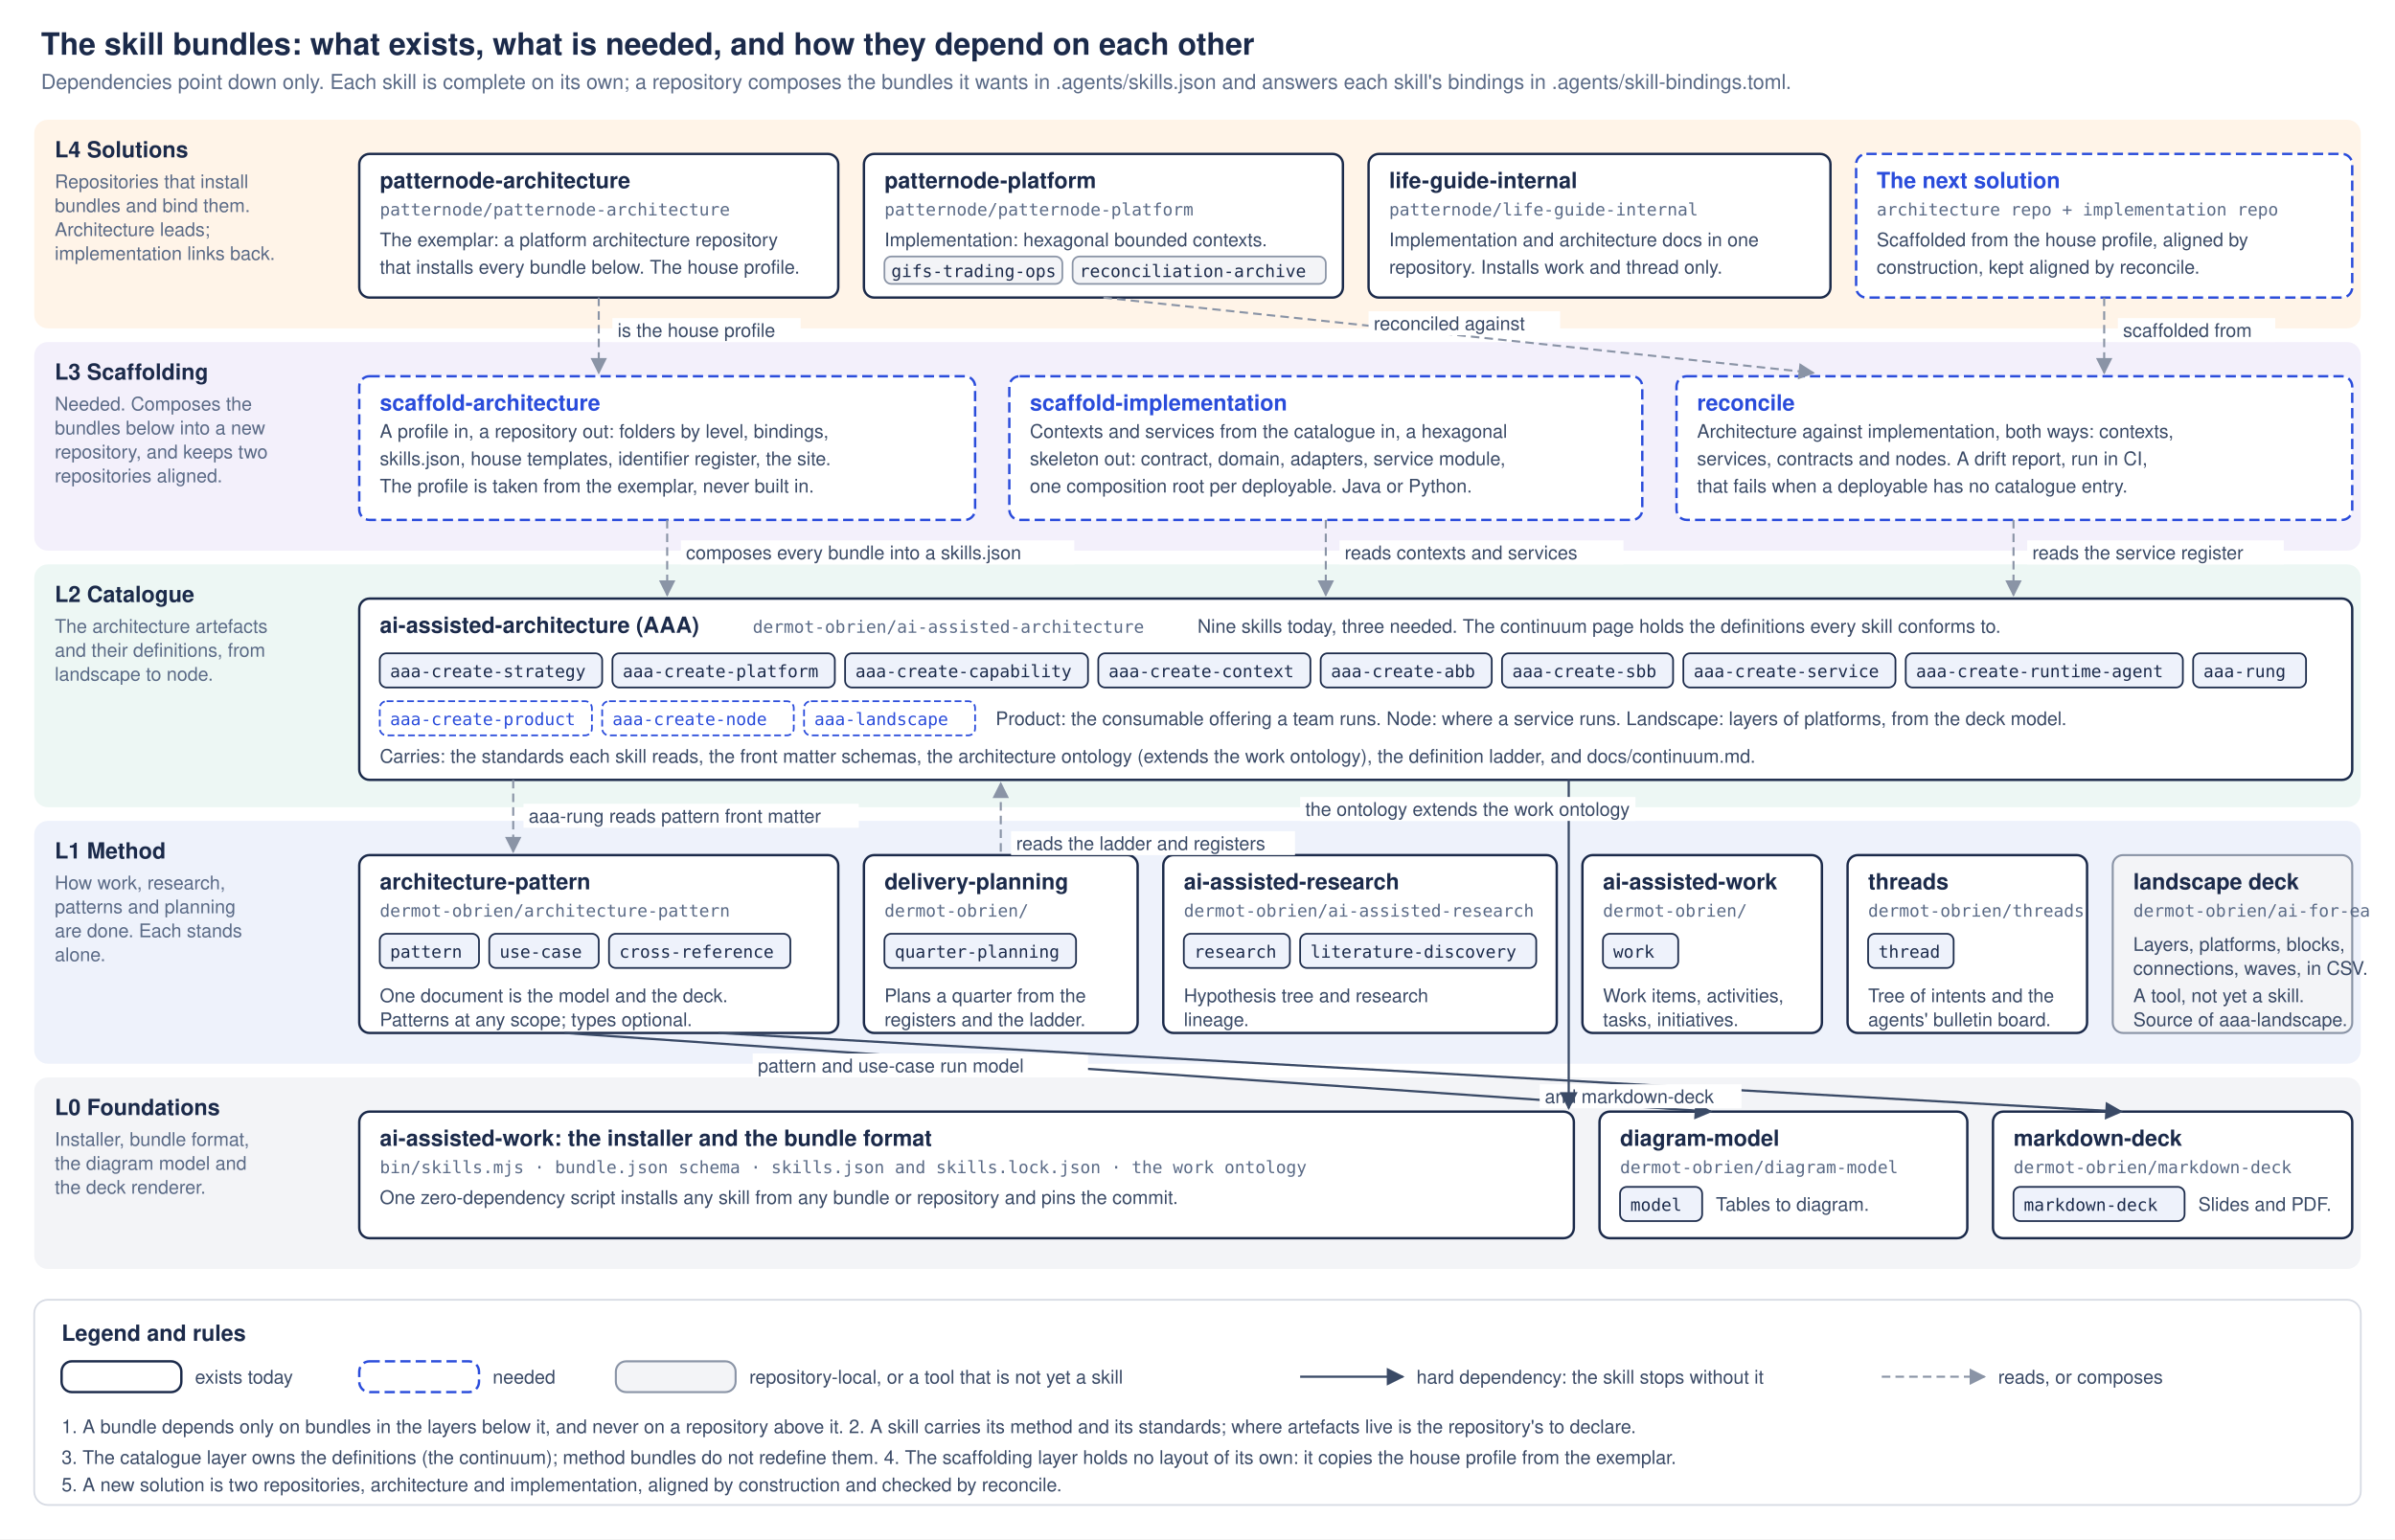
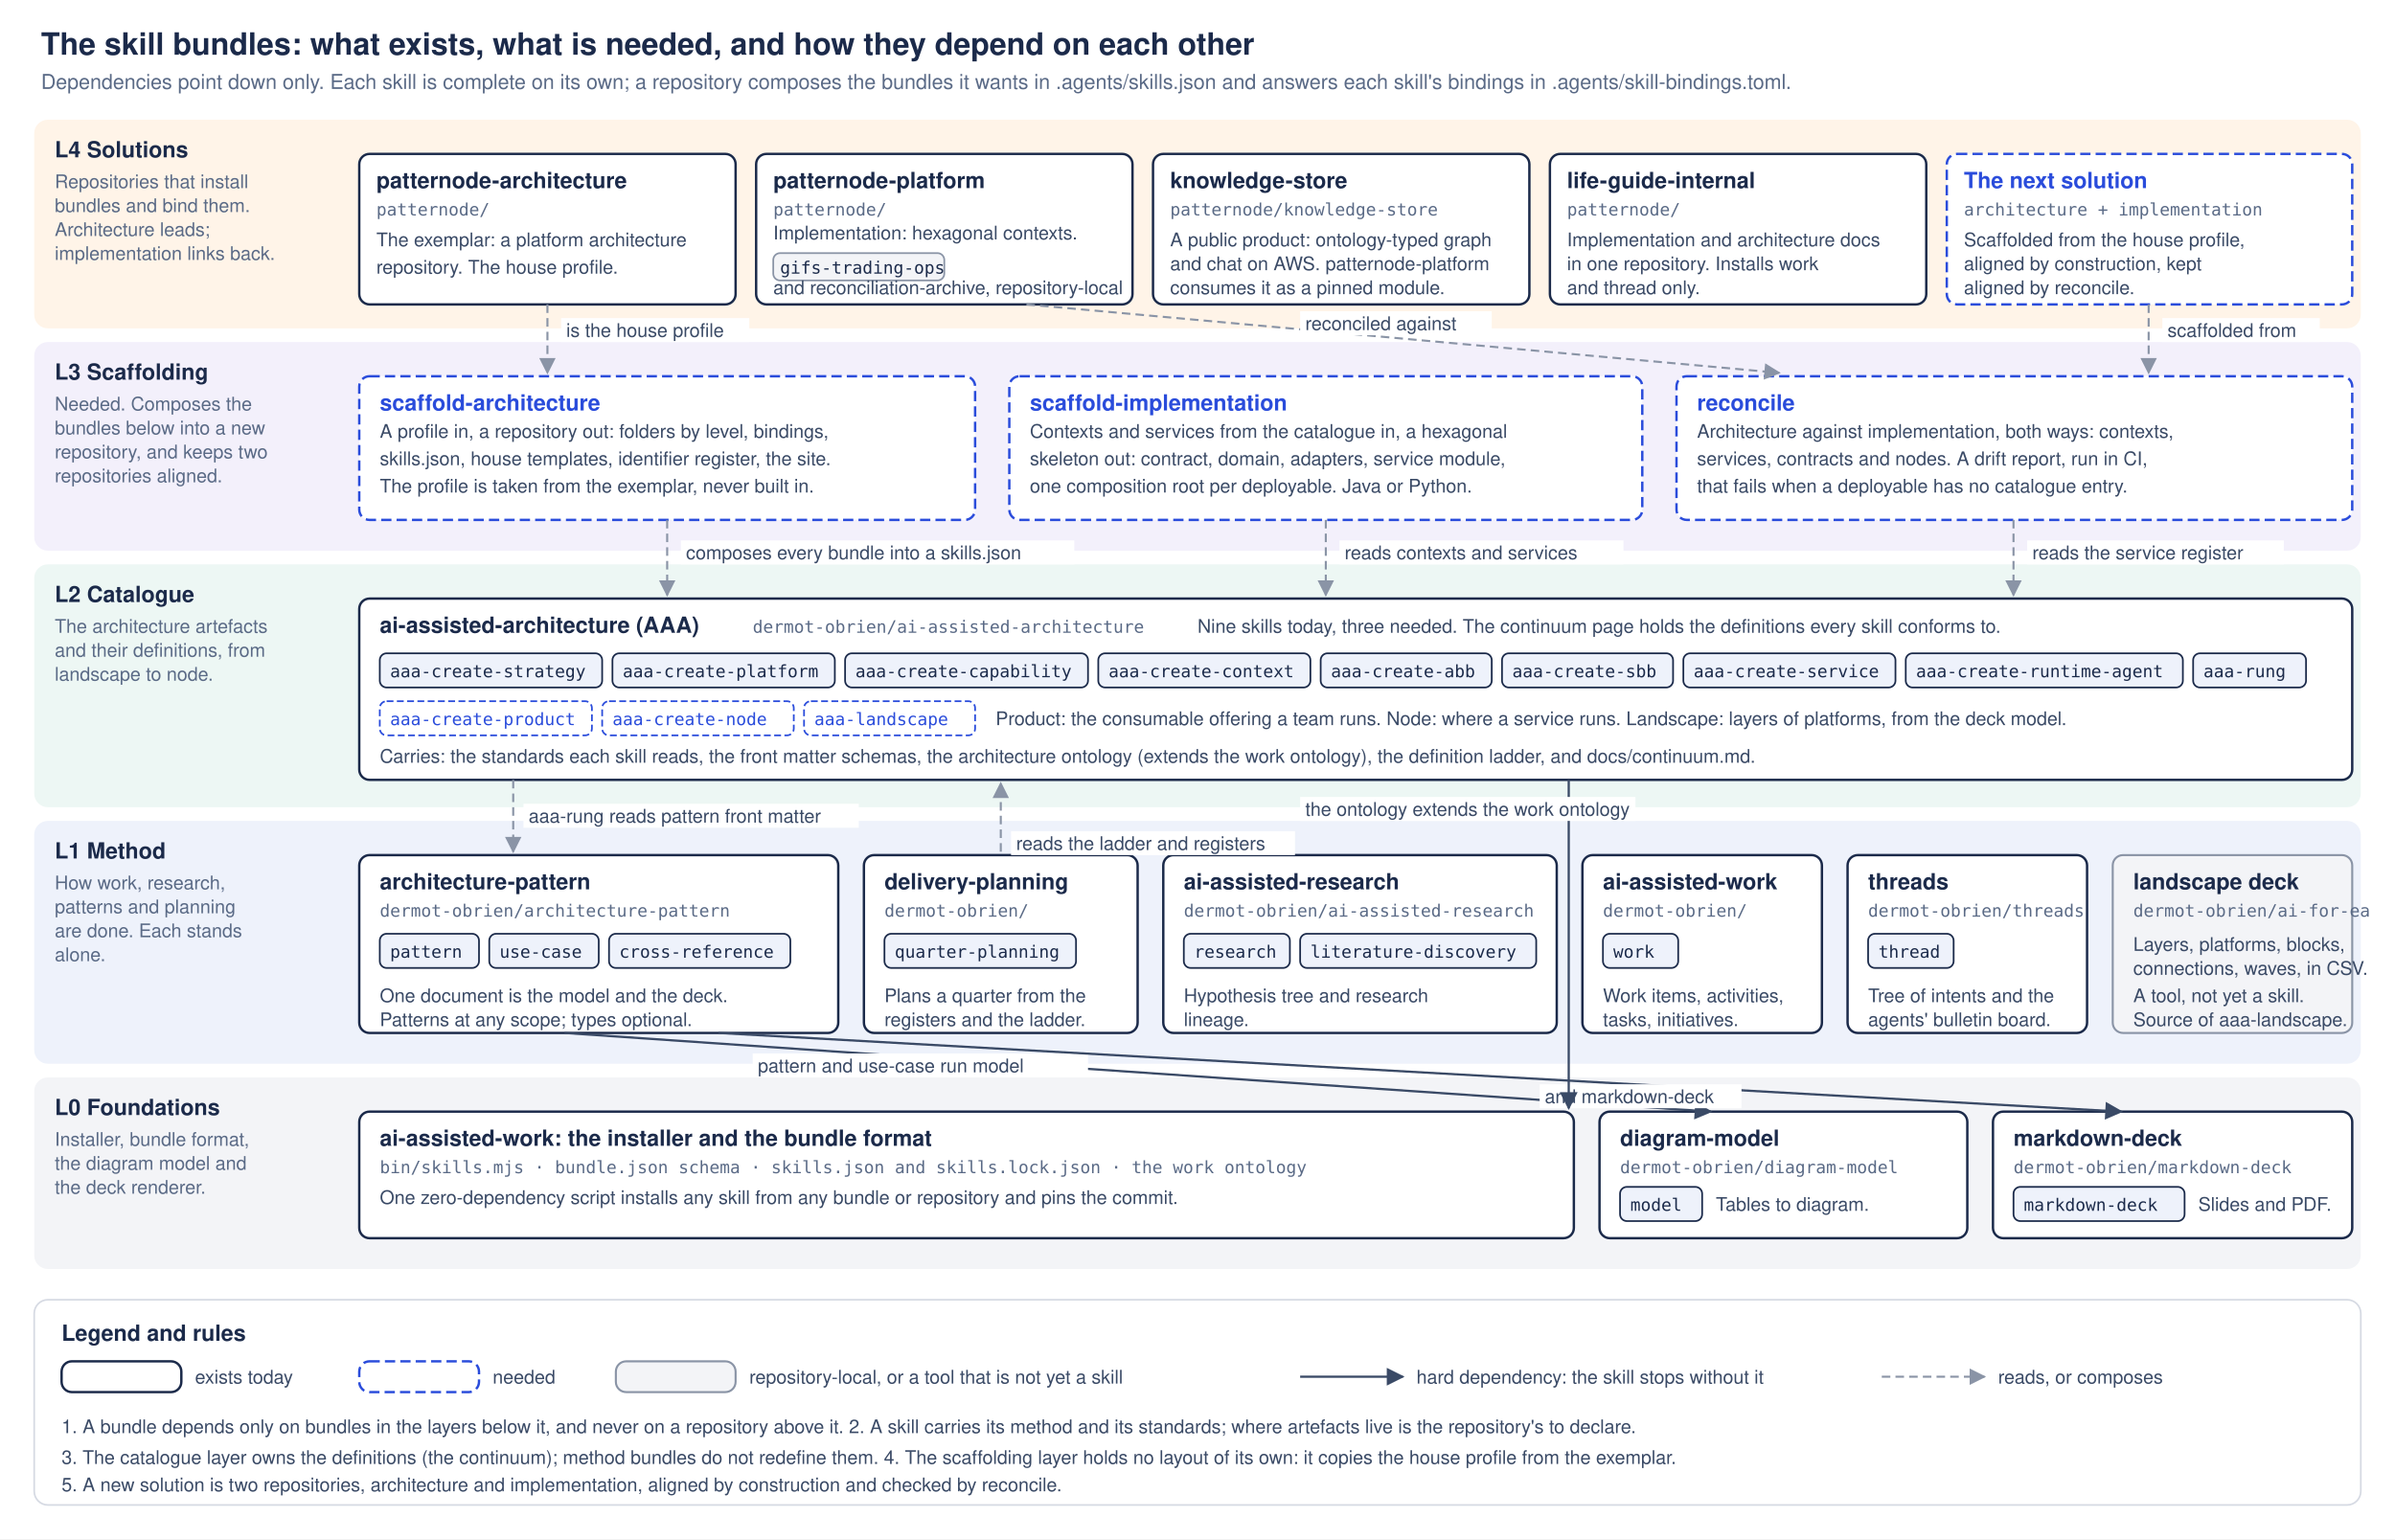
<svg xmlns="http://www.w3.org/2000/svg" width="1400" height="900" viewBox="0 0 1400 900" font-family="Segoe UI, Helvetica, Arial, sans-serif">
  <defs>
    <marker id="arrow" viewBox="0 0 10 10" refX="9" refY="5" markerWidth="8" markerHeight="8" orient="auto-start-reverse">
      <path d="M 0 0 L 10 5 L 0 10 z" fill="#3A4A66" />
    </marker>
    <marker id="arrow-dashed" viewBox="0 0 10 10" refX="9" refY="5" markerWidth="8" markerHeight="8" orient="auto-start-reverse">
      <path d="M 0 0 L 10 5 L 0 10 z" fill="#8A94A6" />
    </marker>
    <style>
      .layer { font-size: 13px; font-weight: 600; fill: #1B2A4A; }
      .rule { font-size: 11px; fill: #5A6A86; }
      .bundle { fill: #FFFFFF; stroke: #1B2A4A; stroke-width: 1.4; rx: 6; }
      .bundle-needed { fill: #FFFFFF; stroke: #2A4CDB; stroke-width: 1.4; stroke-dasharray: 6 3; rx: 6; }
      .bundle-local { fill: #F3F4F7; stroke: #8A94A6; stroke-width: 1.2; rx: 6; }
      .skill { fill: #EEF2FB; stroke: #1B2A4A; stroke-width: 1; rx: 4; }
      .skill-needed { fill: #FFFFFF; stroke: #2A4CDB; stroke-width: 1; stroke-dasharray: 4 2; rx: 4; }
      .skill-local { fill: #F3F4F7; stroke: #8A94A6; stroke-width: 1; rx: 4; }
      .name { font-size: 13px; font-weight: 600; fill: #1B2A4A; }
      .name-needed { font-size: 13px; font-weight: 600; fill: #2A4CDB; }
      .repo { font-size: 10px; fill: #5A6A86; font-family: Consolas, Menlo, monospace; }
      .q { font-size: 11px; fill: #3A4A66; }
      .sk { font-size: 10px; fill: #1B2A4A; font-family: Consolas, Menlo, monospace; }
      .sk-needed { font-size: 10px; fill: #2A4CDB; font-family: Consolas, Menlo, monospace; }
      .rel { font-size: 11px; fill: #3A4A66; }
      .rel-bg { fill: #FFFFFF; }
      .line { stroke: #3A4A66; stroke-width: 1.3; fill: none; marker-end: url(#arrow); }
      .line-dashed { stroke: #8A94A6; stroke-width: 1.2; fill: none; stroke-dasharray: 5 3; marker-end: url(#arrow-dashed); }
      .title { font-size: 18px; font-weight: 600; fill: #1B2A4A; }
      .subtitle { font-size: 12px; fill: #5A6A86; }
    </style>
  </defs>
  <rect x="0" y="0" width="1400" height="900" fill="#FFFFFF" />
  <text x="24" y="32" class="title">The skill bundles: what exists, what is needed, and how they depend on each other</text>
  <text x="24" y="52" class="subtitle">Dependencies point down only. Each skill is complete on its own; a repository composes the bundles it wants in .agents/skills.json and answers each skill's bindings in .agents/skill-bindings.toml.</text>
  <rect x="20" y="70" width="1360" height="122" fill="#FFF4E8" rx="8" />
  <rect x="20" y="200" width="1360" height="122" fill="#F3F0FB" rx="8" />
  <rect x="20" y="330" width="1360" height="142" fill="#EDF7F4" rx="8" />
  <rect x="20" y="480" width="1360" height="142" fill="#EEF2FB" rx="8" />
  <rect x="20" y="630" width="1360" height="112" fill="#F3F4F7" rx="8" />
  <text x="32" y="92" class="layer">L4 Solutions</text>
  <text x="32" y="110" class="rule">Repositories that install</text>
  <text x="32" y="124" class="rule">bundles and bind them.</text>
  <text x="32" y="138" class="rule">Architecture leads;</text>
  <text x="32" y="152" class="rule">implementation links back.</text>
  <text x="32" y="222" class="layer">L3 Scaffolding</text>
  <text x="32" y="240" class="rule">Needed. Composes the</text>
  <text x="32" y="254" class="rule">bundles below into a new</text>
  <text x="32" y="268" class="rule">repository, and keeps two</text>
  <text x="32" y="282" class="rule">repositories aligned.</text>
  <text x="32" y="352" class="layer">L2 Catalogue</text>
  <text x="32" y="370" class="rule">The architecture artefacts</text>
  <text x="32" y="384" class="rule">and their definitions, from</text>
  <text x="32" y="398" class="rule">landscape to node.</text>
  <text x="32" y="502" class="layer">L1 Method</text>
  <text x="32" y="520" class="rule">How work, research,</text>
  <text x="32" y="534" class="rule">patterns and planning</text>
  <text x="32" y="548" class="rule">are done. Each stands</text>
  <text x="32" y="562" class="rule">alone.</text>
  <text x="32" y="652" class="layer">L0 Foundations</text>
  <text x="32" y="670" class="rule">Installer, bundle format,</text>
  <text x="32" y="684" class="rule">the diagram model and</text>
  <text x="32" y="698" class="rule">the deck renderer.</text>
  <g>
-     <rect x="210" y="90" width="280" height="84" class="bundle" />
-     <text x="222" y="110" class="name">patternode-architecture</text>
-     <text x="222" y="126" class="repo">patternode/patternode-architecture</text>
-     <text x="222" y="144" class="q">The exemplar: a platform architecture repository</text>
-     <text x="222" y="160" class="q">that installs every bundle below. The house profile.</text>
-   </g>
-   <g>
-     <rect x="505" y="90" width="280" height="84" class="bundle" />
-     <text x="517" y="110" class="name">patternode-platform</text>
-     <text x="517" y="126" class="repo">patternode/patternode-platform</text>
-     <text x="517" y="144" class="q">Implementation: hexagonal bounded contexts.</text>
-     <rect x="517" y="150" width="104" height="16" class="skill-local" />
-     <text x="521" y="162" class="sk">gifs-trading-ops</text>
-     <rect x="627" y="150" width="148" height="16" class="skill-local" />
-     <text x="631" y="162" class="sk">reconciliation-archive</text>
-   </g>
-   <g>
-     <rect x="800" y="90" width="270" height="84" class="bundle" />
-     <text x="812" y="110" class="name">life-guide-internal</text>
-     <text x="812" y="126" class="repo">patternode/life-guide-internal</text>
-     <text x="812" y="144" class="q">Implementation and architecture docs in one</text>
-     <text x="812" y="160" class="q">repository. Installs work and thread only.</text>
-   </g>
-   <g>
-     <rect x="1085" y="90" width="290" height="84" class="bundle-needed" />
-     <text x="1097" y="110" class="name-needed">The next solution</text>
-     <text x="1097" y="126" class="repo">architecture repo + implementation repo</text>
-     <text x="1097" y="144" class="q">Scaffolded from the house profile, aligned by</text>
-     <text x="1097" y="160" class="q">construction, kept aligned by reconcile.</text>
+     <rect x="210" y="90" width="220" height="88" class="bundle" />
+     <text x="220" y="110" class="name">patternode-architecture</text>
+     <text x="220" y="126" class="repo">patternode/</text>
+     <text x="220" y="144" class="q">The exemplar: a platform architecture</text>
+     <text x="220" y="160" class="q">repository. The house profile.</text>
+   </g>
+   <g>
+     <rect x="442" y="90" width="220" height="88" class="bundle" />
+     <text x="452" y="110" class="name">patternode-platform</text>
+     <text x="452" y="126" class="repo">patternode/</text>
+     <text x="452" y="140" class="q">Implementation: hexagonal contexts.</text>
+     <rect x="452" y="148" width="100" height="16" class="skill-local" />
+     <text x="456" y="160" class="sk">gifs-trading-ops</text>
+     <text x="452" y="172" class="q" font-size="9">and reconciliation-archive, repository-local</text>
+   </g>
+   <g>
+     <rect x="674" y="90" width="220" height="88" class="bundle" />
+     <text x="684" y="110" class="name">knowledge-store</text>
+     <text x="684" y="126" class="repo">patternode/knowledge-store</text>
+     <text x="684" y="144" class="q">A public product: ontology-typed graph</text>
+     <text x="684" y="158" class="q">and chat on AWS. patternode-platform</text>
+     <text x="684" y="172" class="q">consumes it as a pinned module.</text>
+   </g>
+   <g>
+     <rect x="906" y="90" width="220" height="88" class="bundle" />
+     <text x="916" y="110" class="name">life-guide-internal</text>
+     <text x="916" y="126" class="repo">patternode/</text>
+     <text x="916" y="144" class="q">Implementation and architecture docs</text>
+     <text x="916" y="158" class="q">in one repository. Installs work</text>
+     <text x="916" y="172" class="q">and thread only.</text>
+   </g>
+   <g>
+     <rect x="1138" y="90" width="237" height="88" class="bundle-needed" />
+     <text x="1148" y="110" class="name-needed">The next solution</text>
+     <text x="1148" y="126" class="repo">architecture + implementation</text>
+     <text x="1148" y="144" class="q">Scaffolded from the house profile,</text>
+     <text x="1148" y="158" class="q">aligned by construction, kept</text>
+     <text x="1148" y="172" class="q">aligned by reconcile.</text>
  </g>
  <g>
    <rect x="210" y="220" width="360" height="84" class="bundle-needed" />
    <text x="222" y="240" class="name-needed">scaffold-architecture</text>
    <text x="222" y="256" class="q">A profile in, a repository out: folders by level, bindings,</text>
    <text x="222" y="272" class="q">skills.json, house templates, identifier register, the site.</text>
    <text x="222" y="288" class="q">The profile is taken from the exemplar, never built in.</text>
  </g>
  <g>
    <rect x="590" y="220" width="370" height="84" class="bundle-needed" />
    <text x="602" y="240" class="name-needed">scaffold-implementation</text>
    <text x="602" y="256" class="q">Contexts and services from the catalogue in, a hexagonal</text>
    <text x="602" y="272" class="q">skeleton out: contract, domain, adapters, service module,</text>
    <text x="602" y="288" class="q">one composition root per deployable. Java or Python.</text>
  </g>
  <g>
    <rect x="980" y="220" width="395" height="84" class="bundle-needed" />
    <text x="992" y="240" class="name-needed">reconcile</text>
    <text x="992" y="256" class="q">Architecture against implementation, both ways: contexts,</text>
    <text x="992" y="272" class="q">services, contracts and nodes. A drift report, run in CI,</text>
    <text x="992" y="288" class="q">that fails when a deployable has no catalogue entry.</text>
  </g>
  <g>
    <rect x="210" y="350" width="1165" height="106" class="bundle" />
    <text x="222" y="370" class="name">ai-assisted-architecture (AAA)</text>
    <text x="440" y="370" class="repo">dermot-obrien/ai-assisted-architecture</text>
    <text x="700" y="370" class="q">Nine skills today, three needed. The continuum page holds the definitions every skill conforms to.</text>
    <rect x="222" y="382" width="130" height="20" class="skill" />
    <text x="228" y="396" class="sk">aaa-create-strategy</text>
    <rect x="358" y="382" width="130" height="20" class="skill" />
    <text x="364" y="396" class="sk">aaa-create-platform</text>
    <rect x="494" y="382" width="142" height="20" class="skill" />
    <text x="500" y="396" class="sk">aaa-create-capability</text>
    <rect x="642" y="382" width="124" height="20" class="skill" />
    <text x="648" y="396" class="sk">aaa-create-context</text>
    <rect x="772" y="382" width="100" height="20" class="skill" />
    <text x="778" y="396" class="sk">aaa-create-abb</text>
    <rect x="878" y="382" width="100" height="20" class="skill" />
    <text x="884" y="396" class="sk">aaa-create-sbb</text>
    <rect x="984" y="382" width="124" height="20" class="skill" />
    <text x="990" y="396" class="sk">aaa-create-service</text>
    <rect x="1114" y="382" width="162" height="20" class="skill" />
    <text x="1120" y="396" class="sk">aaa-create-runtime-agent</text>
    <rect x="1282" y="382" width="66" height="20" class="skill" />
    <text x="1288" y="396" class="sk">aaa-rung</text>
    <rect x="222" y="410" width="124" height="20" class="skill-needed" />
    <text x="228" y="424" class="sk-needed">aaa-create-product</text>
    <rect x="352" y="410" width="112" height="20" class="skill-needed" />
    <text x="358" y="424" class="sk-needed">aaa-create-node</text>
    <rect x="470" y="410" width="100" height="20" class="skill-needed" />
    <text x="476" y="424" class="sk-needed">aaa-landscape</text>
    <text x="582" y="424" class="q">Product: the consumable offering a team runs. Node: where a service runs. Landscape: layers of platforms, from the deck model.</text>
    <text x="222" y="446" class="q">Carries: the standards each skill reads, the front matter schemas, the architecture ontology (extends the work ontology), the definition ladder, and docs/continuum.md.</text>
  </g>
  <g>
    <rect x="210" y="500" width="280" height="104" class="bundle" />
    <text x="222" y="520" class="name">architecture-pattern</text>
    <text x="222" y="536" class="repo">dermot-obrien/architecture-pattern</text>
    <rect x="222" y="546" width="58" height="20" class="skill" />
    <text x="228" y="560" class="sk">pattern</text>
    <rect x="286" y="546" width="64" height="20" class="skill" />
    <text x="292" y="560" class="sk">use-case</text>
    <rect x="356" y="546" width="106" height="20" class="skill" />
    <text x="362" y="560" class="sk">cross-reference</text>
    <text x="222" y="586" class="q">One document is the model and the deck.</text>
    <text x="222" y="600" class="q">Patterns at any scope; types optional.</text>
  </g>
  <g>
    <rect x="505" y="500" width="160" height="104" class="bundle" />
    <text x="517" y="520" class="name">delivery-planning</text>
    <text x="517" y="536" class="repo">dermot-obrien/</text>
    <rect x="517" y="546" width="112" height="20" class="skill" />
    <text x="523" y="560" class="sk">quarter-planning</text>
    <text x="517" y="586" class="q">Plans a quarter from the</text>
    <text x="517" y="600" class="q">registers and the ladder.</text>
  </g>
  <g>
    <rect x="680" y="500" width="230" height="104" class="bundle" />
    <text x="692" y="520" class="name">ai-assisted-research</text>
    <text x="692" y="536" class="repo">dermot-obrien/ai-assisted-research</text>
    <rect x="692" y="546" width="62" height="20" class="skill" />
    <text x="698" y="560" class="sk">research</text>
    <rect x="760" y="546" width="138" height="20" class="skill" />
    <text x="766" y="560" class="sk">literature-discovery</text>
    <text x="692" y="586" class="q">Hypothesis tree and research</text>
    <text x="692" y="600" class="q">lineage.</text>
  </g>
  <g>
    <rect x="925" y="500" width="140" height="104" class="bundle" />
    <text x="937" y="520" class="name">ai-assisted-work</text>
    <text x="937" y="536" class="repo">dermot-obrien/</text>
    <rect x="937" y="546" width="44" height="20" class="skill" />
    <text x="943" y="560" class="sk">work</text>
    <text x="937" y="586" class="q">Work items, activities,</text>
    <text x="937" y="600" class="q">tasks, initiatives.</text>
  </g>
  <g>
    <rect x="1080" y="500" width="140" height="104" class="bundle" />
    <text x="1092" y="520" class="name">threads</text>
    <text x="1092" y="536" class="repo">dermot-obrien/threads</text>
    <rect x="1092" y="546" width="50" height="20" class="skill" />
    <text x="1098" y="560" class="sk">thread</text>
    <text x="1092" y="586" class="q">Tree of intents and the</text>
    <text x="1092" y="600" class="q">agents' bulletin board.</text>
  </g>
  <g>
    <rect x="1235" y="500" width="140" height="104" class="bundle-local" />
    <text x="1247" y="520" class="name">landscape deck</text>
    <text x="1247" y="536" class="repo">dermot-obrien/ai-for-ea</text>
    <text x="1247" y="556" class="q">Layers, platforms, blocks,</text>
    <text x="1247" y="570" class="q">connections, waves, in CSV.</text>
    <text x="1247" y="586" class="q">A tool, not yet a skill.</text>
    <text x="1247" y="600" class="q">Source of aaa-landscape.</text>
  </g>
  <g>
    <rect x="210" y="650" width="710" height="74" class="bundle" />
    <text x="222" y="670" class="name">ai-assisted-work: the installer and the bundle format</text>
    <text x="222" y="686" class="repo">bin/skills.mjs · bundle.json schema · skills.json and skills.lock.json · the work ontology</text>
    <text x="222" y="704" class="q">One zero-dependency script installs any skill from any bundle or repository and pins the commit.</text>
  </g>
  <g>
    <rect x="935" y="650" width="215" height="74" class="bundle" />
    <text x="947" y="670" class="name">diagram-model</text>
    <text x="947" y="686" class="repo">dermot-obrien/diagram-model</text>
    <rect x="947" y="694" width="48" height="20" class="skill" />
    <text x="953" y="708" class="sk">model</text>
    <text x="1003" y="708" class="q">Tables to diagram.</text>
  </g>
  <g>
    <rect x="1165" y="650" width="210" height="74" class="bundle" />
    <text x="1177" y="670" class="name">markdown-deck</text>
    <text x="1177" y="686" class="repo">dermot-obrien/markdown-deck</text>
    <rect x="1177" y="694" width="100" height="20" class="skill" />
    <text x="1183" y="708" class="sk">markdown-deck</text>
    <text x="1285" y="708" class="q">Slides and PDF.</text>
  </g>
  <path d="M 330 604 L 1000 650" class="line" />
  <rect x="440" y="616" width="196" height="14" class="rel-bg" />
  <text x="443" y="627" class="rel">pattern and use-case run model</text>
  <path d="M 420 604 L 1240 650" class="line" />
  <rect x="900" y="634" width="118" height="14" class="rel-bg" />
  <text x="903" y="645" class="rel">and markdown-deck</text>
  <path d="M 917 456 L 917 648" class="line" />
  <rect x="760" y="466" width="196" height="14" class="rel-bg" />
  <text x="763" y="477" class="rel">the ontology extends the work ontology</text>
  <path d="M 300 456 L 300 498" class="line-dashed" />
  <rect x="306" y="470" width="196" height="14" class="rel-bg" />
  <text x="309" y="481" class="rel">aaa-rung reads pattern front matter</text>
  <path d="M 585 498 L 585 458" class="line-dashed" />
  <rect x="591" y="486" width="166" height="14" class="rel-bg" />
  <text x="594" y="497" class="rel">reads the ladder and registers</text>
  <path d="M 390 304 L 390 348" class="line-dashed" />
  <path d="M 775 304 L 775 348" class="line-dashed" />
  <path d="M 1177 304 L 1177 348" class="line-dashed" />
  <rect x="398" y="316" width="230" height="14" class="rel-bg" />
  <text x="401" y="327" class="rel">composes every bundle into a skills.json</text>
  <rect x="783" y="316" width="166" height="14" class="rel-bg" />
  <text x="786" y="327" class="rel">reads contexts and services</text>
  <rect x="1185" y="316" width="150" height="14" class="rel-bg" />
  <text x="1188" y="327" class="rel">reads the service register</text>
-   <path d="M 350 174 L 350 218" class="line-dashed" />
-   <rect x="358" y="186" width="110" height="14" class="rel-bg" />
-   <text x="361" y="197" class="rel">is the house profile</text>
-   <path d="M 1230 174 L 1230 218" class="line-dashed" />
-   <rect x="1238" y="186" width="92" height="14" class="rel-bg" />
-   <text x="1241" y="197" class="rel">scaffolded from</text>
-   <path d="M 645 174 L 1060 218" class="line-dashed" />
-   <rect x="800" y="182" width="112" height="14" class="rel-bg" />
-   <text x="803" y="193" class="rel">reconciled against</text>
+   <path d="M 320 178 L 320 218" class="line-dashed" />
+   <rect x="328" y="186" width="110" height="14" class="rel-bg" />
+   <text x="331" y="197" class="rel">is the house profile</text>
+   <path d="M 1256 178 L 1256 218" class="line-dashed" />
+   <rect x="1264" y="186" width="92" height="14" class="rel-bg" />
+   <text x="1267" y="197" class="rel">scaffolded from</text>
+   <path d="M 600 178 L 1040 218" class="line-dashed" />
+   <rect x="760" y="182" width="112" height="14" class="rel-bg" />
+   <text x="763" y="193" class="rel">reconciled against</text>
  <g>
    <rect x="20" y="760" width="1360" height="120" fill="#FFFFFF" stroke="#D6DAE3" rx="8" />
    <text x="36" y="784" class="name">Legend and rules</text>
    <rect x="36" y="796" width="70" height="18" class="bundle" />
    <text x="114" y="809" class="q">exists today</text>
    <rect x="210" y="796" width="70" height="18" class="bundle-needed" />
    <text x="288" y="809" class="q">needed</text>
    <rect x="360" y="796" width="70" height="18" class="bundle-local" />
    <text x="438" y="809" class="q">repository-local, or a tool that is not yet a skill</text>
    <line x1="760" y1="805" x2="820" y2="805" class="line" />
    <text x="828" y="809" class="q">hard dependency: the skill stops without it</text>
    <line x1="1100" y1="805" x2="1160" y2="805" class="line-dashed" />
    <text x="1168" y="809" class="q">reads, or composes</text>
    <text x="36" y="838" class="q">1. A bundle depends only on bundles in the layers below it, and never on a repository above it. 2. A skill carries its method and its standards; where artefacts live is the repository's to declare.</text>
    <text x="36" y="856" class="q">3. The catalogue layer owns the definitions (the continuum); method bundles do not redefine them. 4. The scaffolding layer holds no layout of its own: it copies the house profile from the exemplar.</text>
    <text x="36" y="872" class="q">5. A new solution is two repositories, architecture and implementation, aligned by construction and checked by reconcile.</text>
  </g>
</svg>
